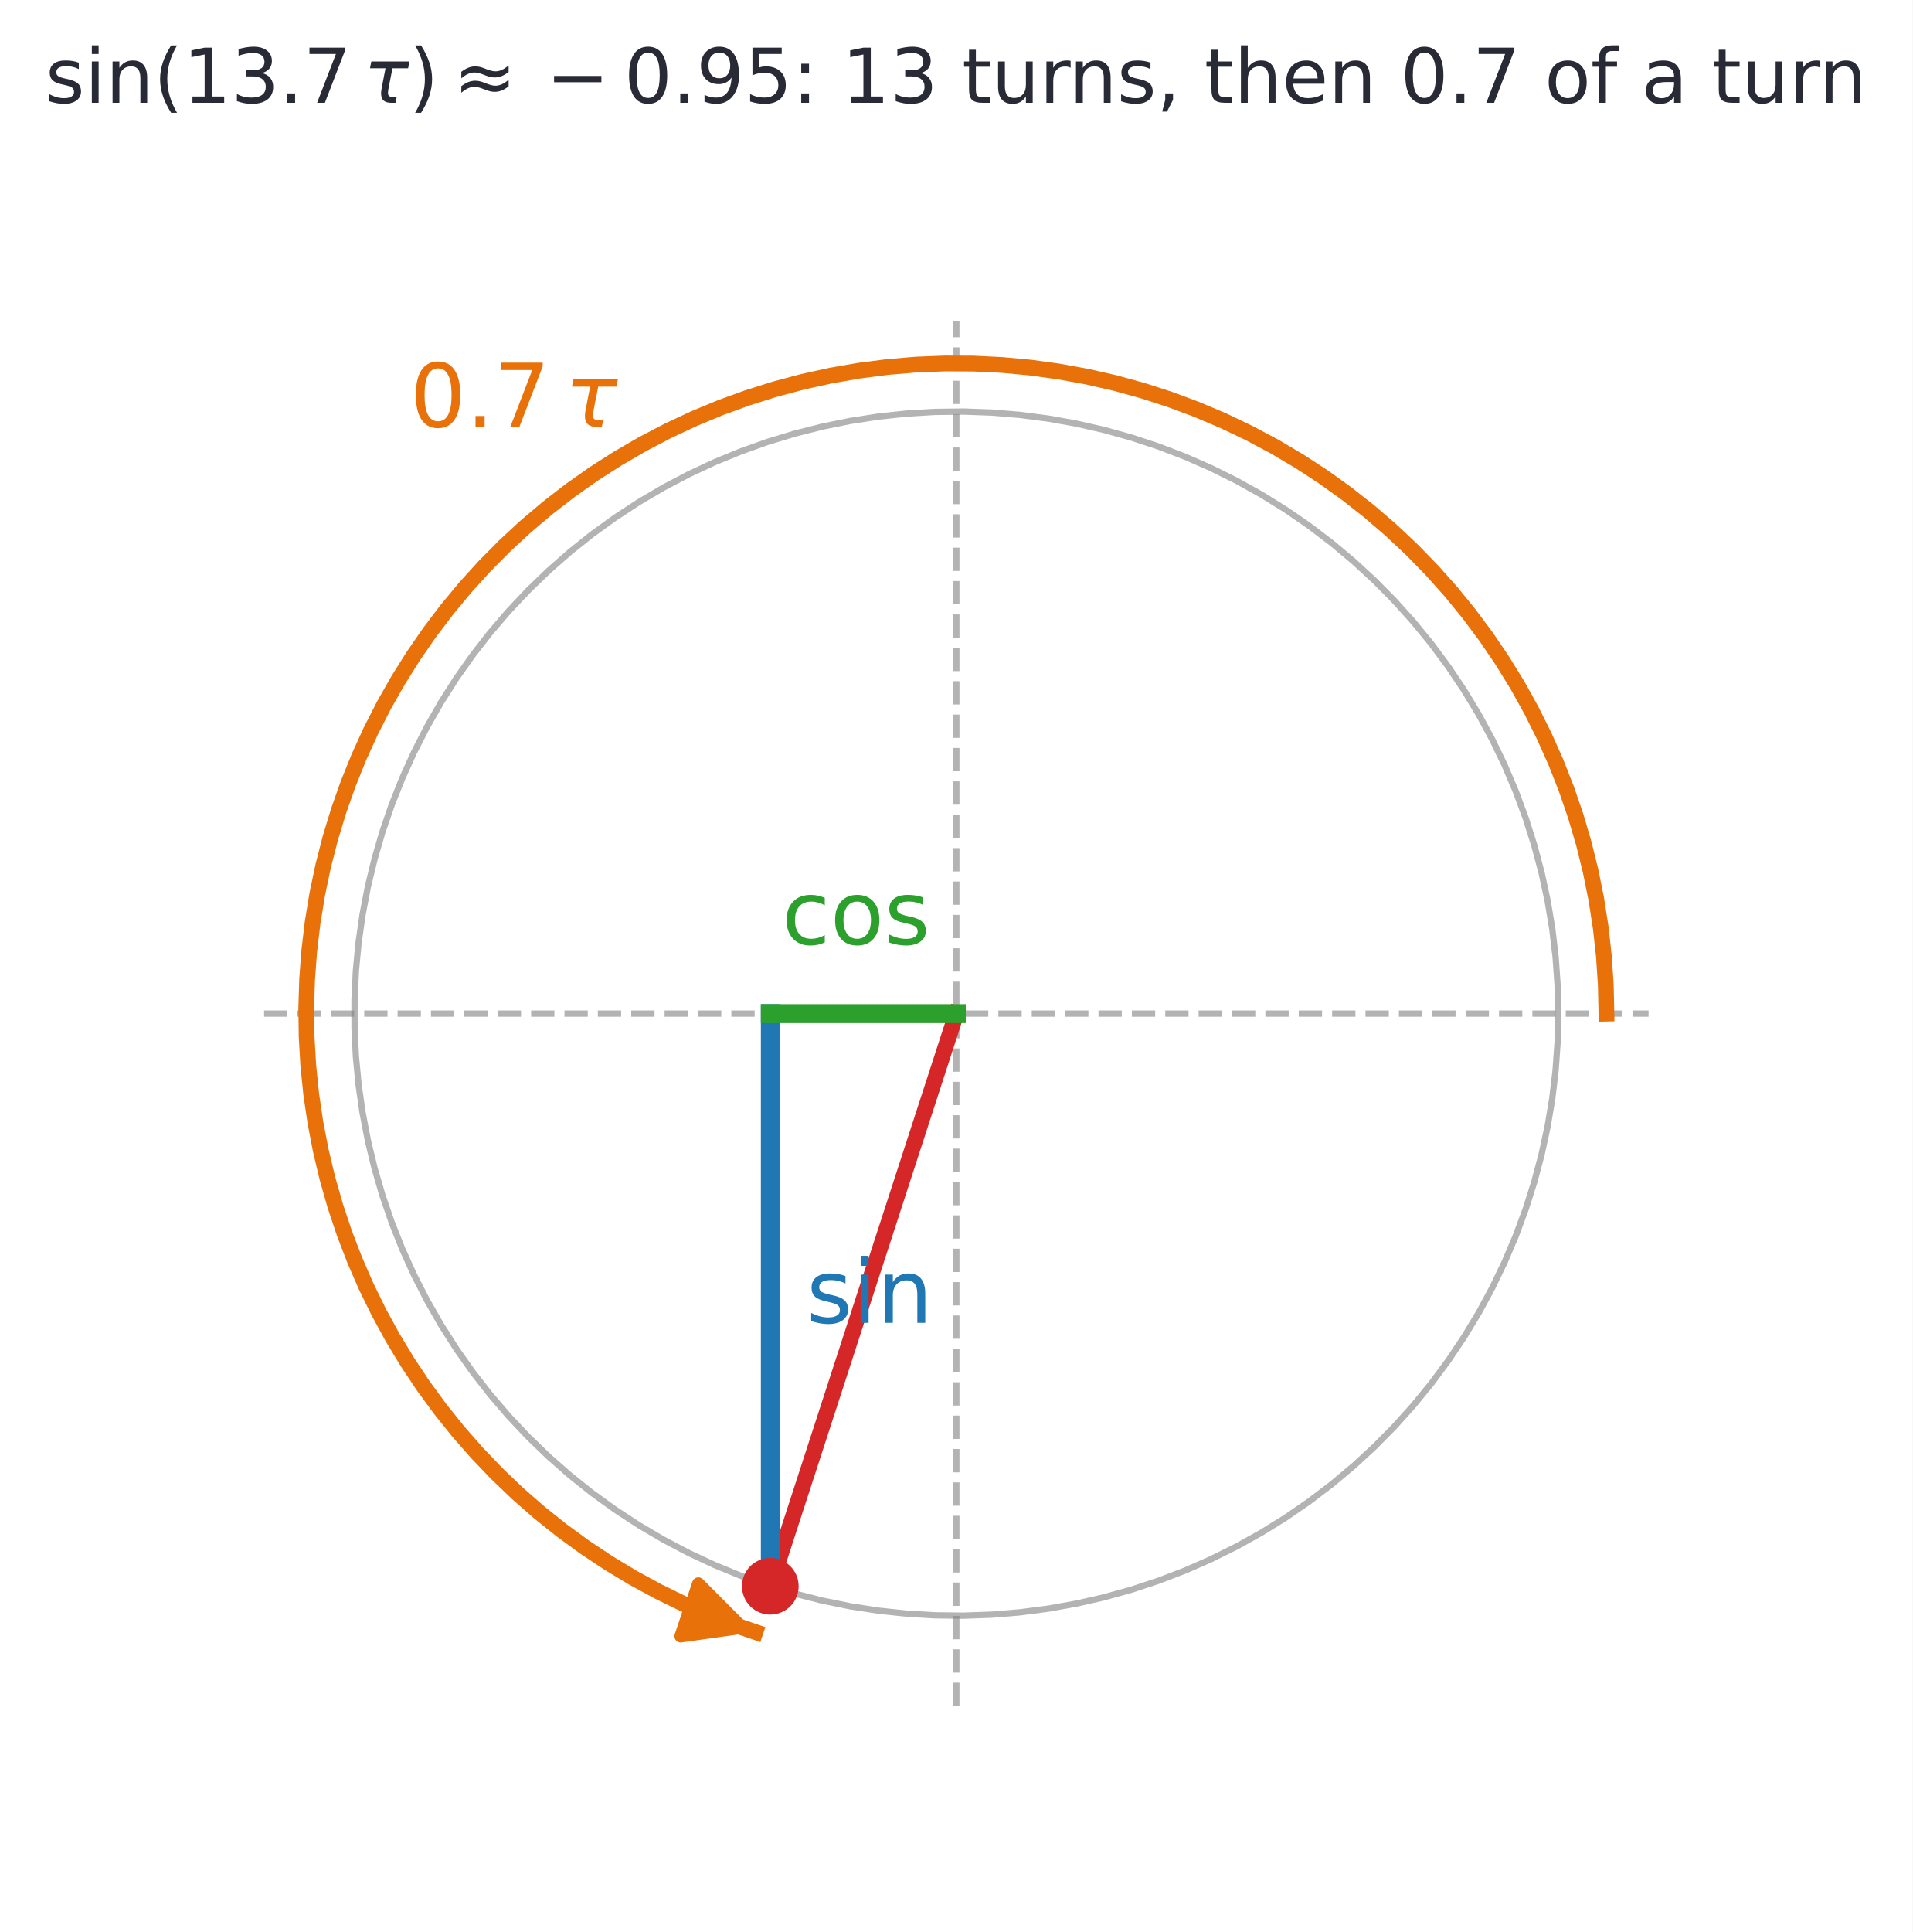
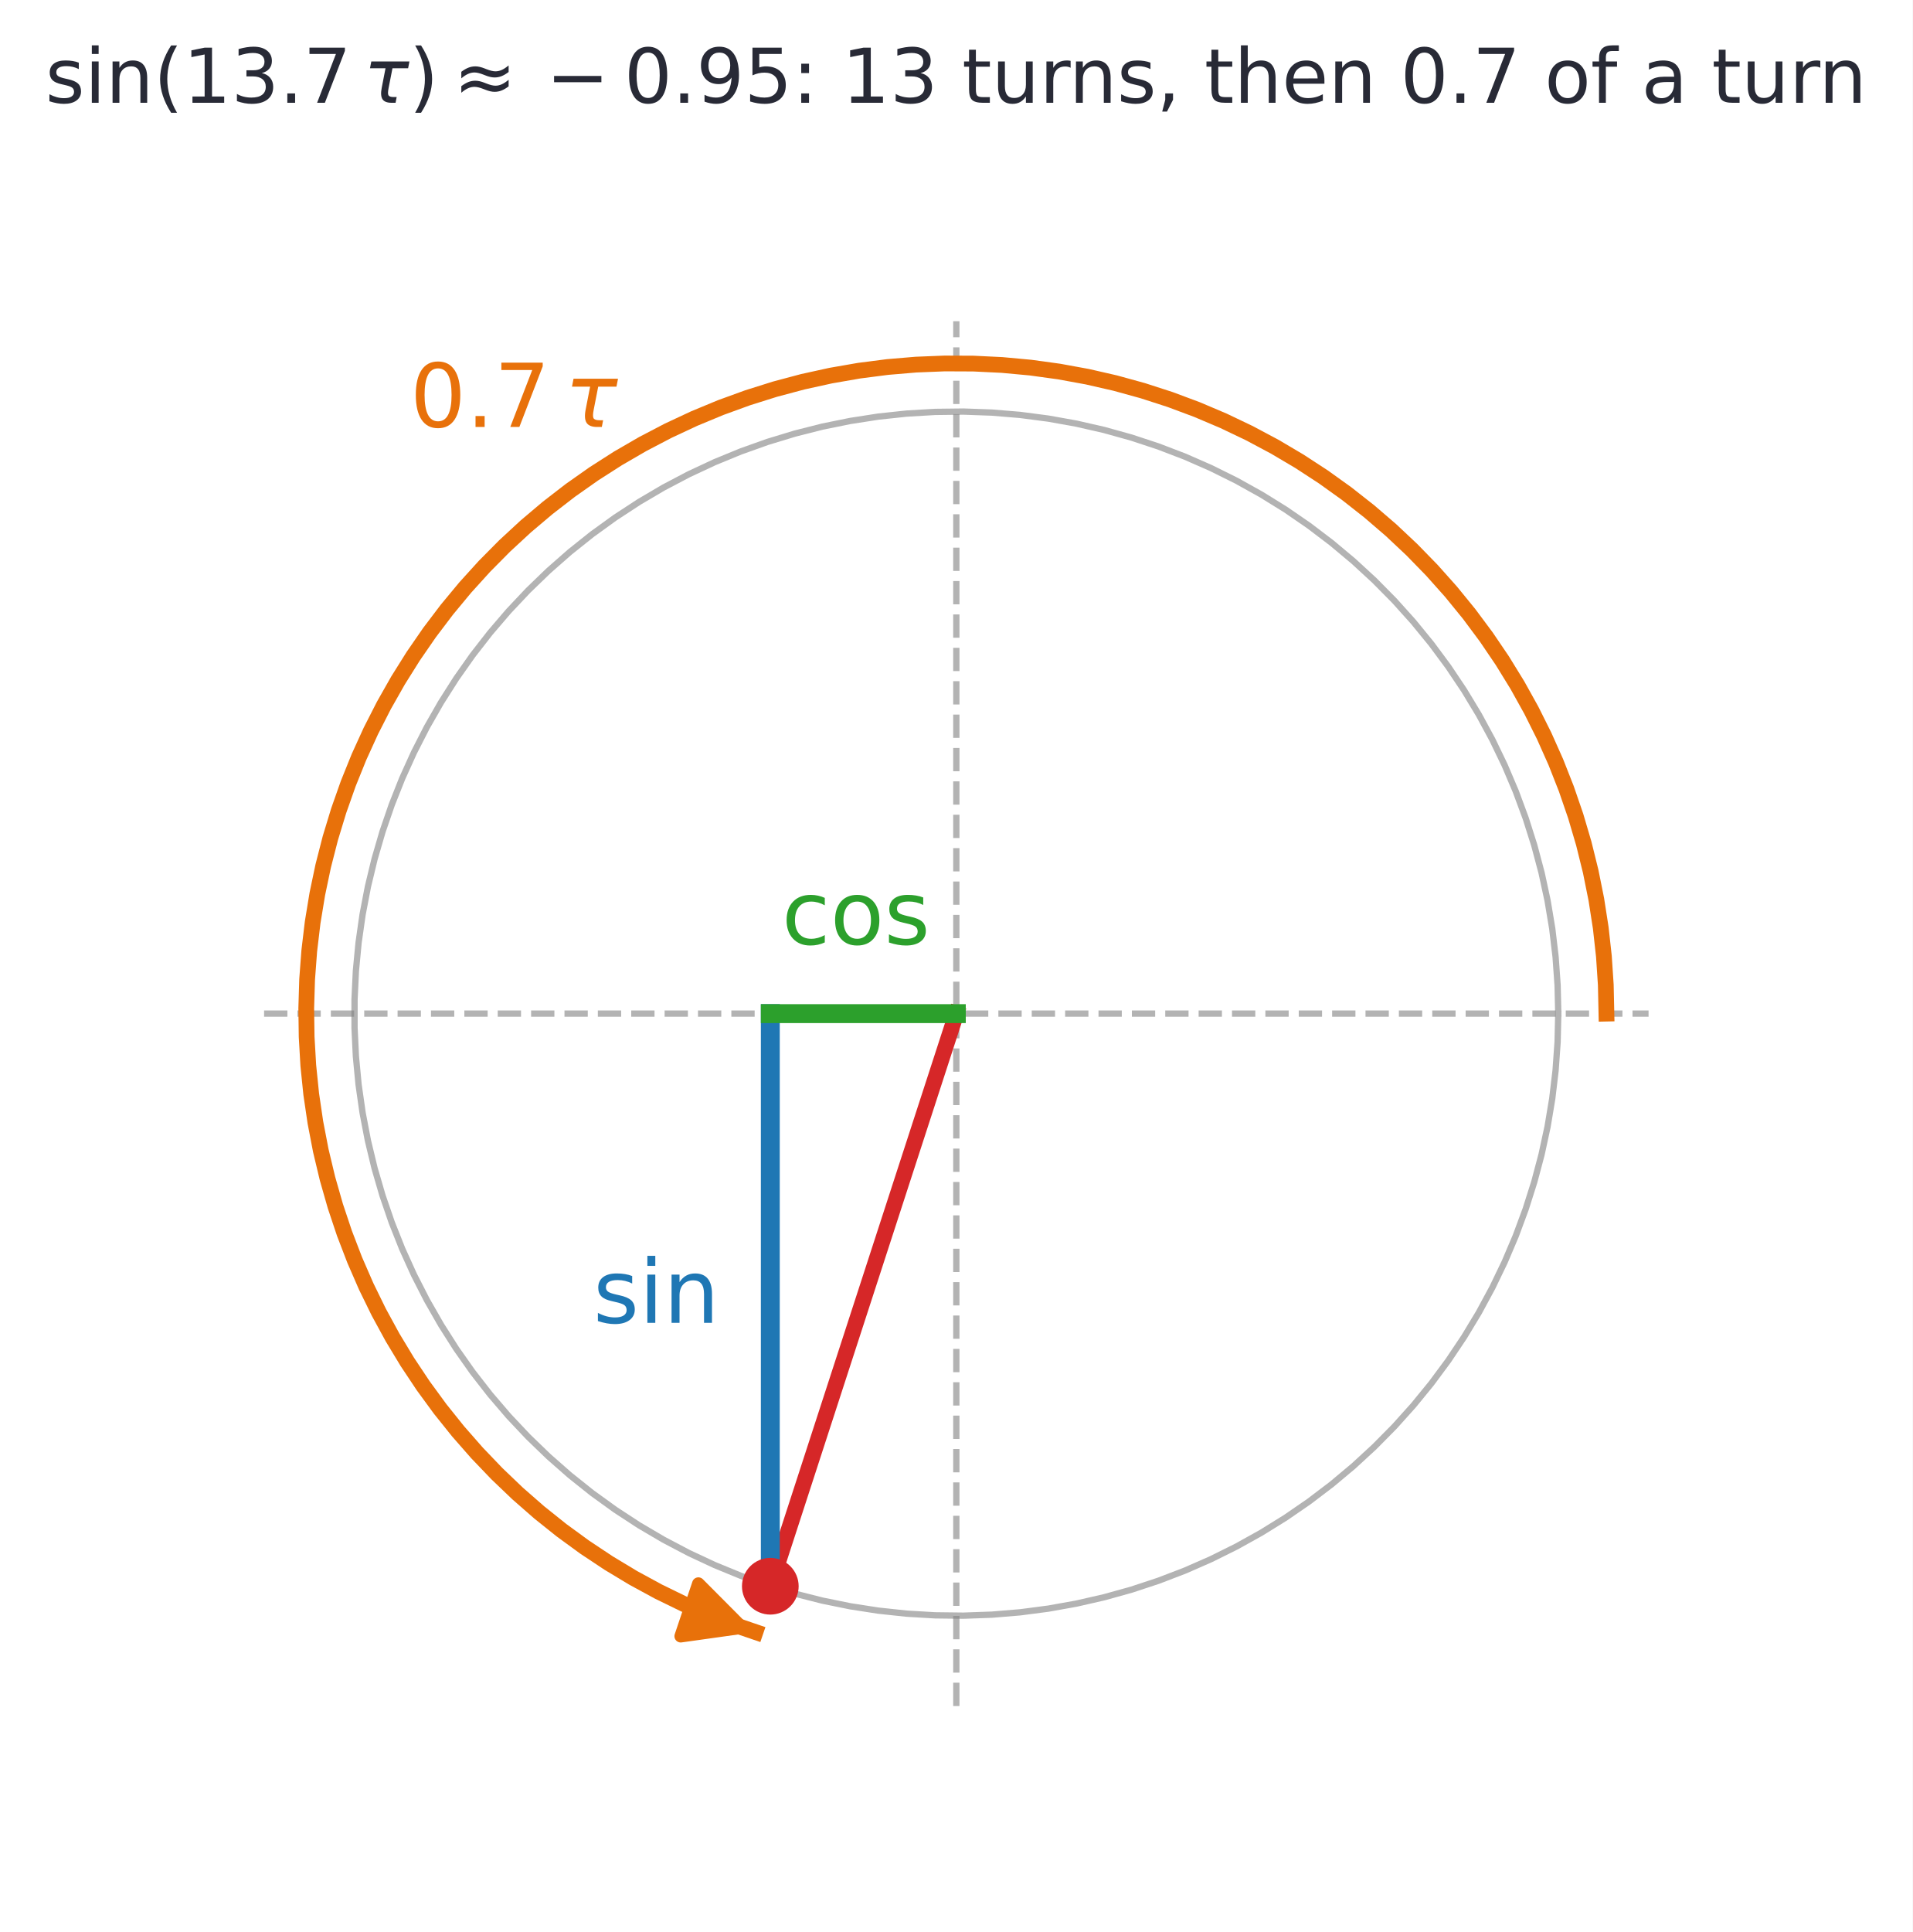
<svg xmlns="http://www.w3.org/2000/svg" xmlns:xlink="http://www.w3.org/1999/xlink" width="303.72pt" height="306.72pt" viewBox="0 0 303.72 306.72" version="1.1">
  <defs>
    <style type="text/css">*{stroke-linejoin: round; stroke-linecap: butt}</style>
  </defs>
  <g id="figure_1">
    <g id="patch_1">
      <path d="M 0 306.72  L 303.72 306.72  L 303.72 0  L 0 0  z " style="fill: #ffffff" />
    </g>
    <g id="axes_1">
      <g id="line2d_1">
-         <path d="M 247.446 160.92  L 247.34 156.406  L 247.02 151.902  L 246.488 147.418  L 245.745 142.965  L 244.792 138.551  L 243.632 134.187  L 242.267 129.883  L 240.701 125.648  L 238.936 121.492  L 236.977 117.424  L 234.828 113.453  L 232.493 109.588  L 229.979 105.837  L 227.291 102.21  L 224.434 98.713  L 221.416 95.355  L 218.242 92.144  L 214.92 89.086  L 211.457 86.188  L 207.861 83.457  L 204.141 80.898  L 200.303 78.519  L 196.358 76.323  L 192.313 74.316  L 188.178 72.502  L 183.962 70.886  L 179.675 69.47  L 175.325 68.259  L 170.923 67.254  L 166.478 66.458  L 162.001 65.873  L 157.501 65.5  L 152.989 65.34  L 148.474 65.394  L 143.967 65.66  L 139.477 66.139  L 135.015 66.83  L 130.59 67.73  L 126.213 68.839  L 121.893 70.153  L 117.64 71.669  L 113.463 73.385  L 109.372 75.296  L 105.376 77.398  L 101.484 79.686  L 97.704 82.156  L 94.045 84.801  L 90.515 87.616  L 87.121 90.595  L 83.872 93.731  L 80.775 97.016  L 77.837 100.445  L 75.063 104.008  L 72.461 107.698  L 70.037 111.507  L 67.794 115.426  L 65.74 119.447  L 63.877 123.56  L 62.211 127.757  L 60.745 132.027  L 59.482 136.362  L 58.426 140.752  L 57.577 145.187  L 56.94 149.657  L 56.514 154.152  L 56.3 158.662  L 56.3 163.178  L 56.514 167.688  L 56.94 172.183  L 57.577 176.653  L 58.426 181.088  L 59.482 185.478  L 60.745 189.813  L 62.211 194.083  L 63.877 198.28  L 65.74 202.393  L 67.794 206.414  L 70.037 210.333  L 72.461 214.142  L 75.063 217.832  L 77.837 221.395  L 80.775 224.824  L 83.872 228.109  L 87.121 231.245  L 90.515 234.224  L 94.045 237.039  L 97.704 239.684  L 101.484 242.154  L 105.376 244.442  L 109.372 246.544  L 113.463 248.455  L 117.64 250.171  L 121.893 251.687  L 126.213 253.001  L 130.59 254.11  L 135.015 255.01  L 139.477 255.701  L 143.967 256.18  L 148.474 256.446  L 152.989 256.5  L 157.501 256.34  L 162.001 255.967  L 166.478 255.382  L 170.923 254.586  L 175.325 253.581  L 179.675 252.37  L 183.962 250.954  L 188.178 249.338  L 192.313 247.524  L 196.358 245.517  L 200.303 243.321  L 204.141 240.942  L 207.861 238.383  L 211.457 235.652  L 214.92 232.754  L 218.242 229.696  L 221.416 226.485  L 224.434 223.127  L 227.291 219.63  L 229.979 216.003  L 232.493 212.252  L 234.828 208.387  L 236.977 204.416  L 238.936 200.348  L 240.701 196.192  L 242.267 191.957  L 243.632 187.653  L 244.792 183.289  L 245.745 178.875  L 246.488 174.422  L 247.02 169.938  L 247.34 165.434  L 247.446 160.92  L 247.446 160.92  " clip-path="url(#pc4faecf18a)" style="fill: none; stroke: #808080; stroke-opacity: 0.6; stroke-linecap: square" />
+         <path d="M 247.446 160.92  L 247.34 156.406  L 247.02 151.902  L 246.488 147.418  L 245.745 142.965  L 244.792 138.551  L 243.632 134.187  L 242.267 129.883  L 240.701 125.648  L 238.936 121.492  L 236.977 117.424  L 234.828 113.453  L 232.493 109.588  L 229.979 105.837  L 227.291 102.21  L 224.434 98.713  L 221.416 95.355  L 218.242 92.144  L 214.92 89.086  L 211.457 86.188  L 207.861 83.457  L 204.141 80.898  L 200.303 78.519  L 196.358 76.323  L 192.313 74.316  L 188.178 72.502  L 183.962 70.886  L 179.675 69.47  L 175.325 68.259  L 170.923 67.254  L 166.478 66.458  L 162.001 65.873  L 157.501 65.5  L 152.989 65.34  L 148.474 65.394  L 143.967 65.66  L 139.477 66.139  L 135.015 66.83  L 130.59 67.73  L 126.213 68.839  L 121.893 70.153  L 117.64 71.669  L 113.463 73.385  L 109.372 75.296  L 105.376 77.398  L 101.484 79.686  L 97.704 82.156  L 94.045 84.801  L 90.515 87.616  L 87.121 90.595  L 83.872 93.731  L 80.775 97.016  L 77.837 100.445  L 75.063 104.008  L 72.461 107.698  L 70.037 111.507  L 67.794 115.426  L 65.74 119.447  L 63.877 123.56  L 62.211 127.757  L 60.745 132.027  L 59.482 136.362  L 58.426 140.752  L 57.577 145.187  L 56.94 149.657  L 56.514 154.152  L 56.3 158.662  L 56.3 163.178  L 56.514 167.688  L 56.94 172.183  L 57.577 176.653  L 58.426 181.088  L 59.482 185.478  L 60.745 189.813  L 62.211 194.083  L 63.877 198.28  L 65.74 202.393  L 67.794 206.414  L 70.037 210.333  L 72.461 214.142  L 75.063 217.832  L 77.837 221.395  L 80.775 224.824  L 83.872 228.109  L 87.121 231.245  L 90.515 234.224  L 94.045 237.039  L 97.704 239.684  L 101.484 242.154  L 105.376 244.442  L 109.372 246.544  L 113.463 248.455  L 117.64 250.171  L 121.893 251.687  L 126.213 253.001  L 130.59 254.11  L 135.015 255.01  L 139.477 255.701  L 143.967 256.18  L 148.474 256.446  L 152.989 256.5  L 157.501 256.34  L 162.001 255.967  L 166.478 255.382  L 170.923 254.586  L 175.325 253.581  L 179.675 252.37  L 183.962 250.954  L 188.178 249.338  L 192.313 247.524  L 196.358 245.517  L 200.303 243.321  L 204.141 240.942  L 207.861 238.383  L 211.457 235.652  L 214.92 232.754  L 218.242 229.696  L 221.416 226.485  L 224.434 223.127  L 227.291 219.63  L 229.979 216.003  L 232.493 212.252  L 234.828 208.387  L 236.977 204.416  L 238.936 200.348  L 240.701 196.192  L 242.267 191.957  L 243.632 187.653  L 244.792 183.289  L 245.745 178.875  L 246.488 174.422  L 247.02 169.938  L 247.34 165.434  L 247.446 160.92  L 247.446 160.92  " clip-path="url(#pa92ddf3467)" style="fill: none; stroke: #808080; stroke-opacity: 0.6; stroke-linecap: square" />
      </g>
      <g id="line2d_2">
-         <path d="M 41.936 160.92  L 261.784 160.92  " clip-path="url(#pc4faecf18a)" style="fill: none; stroke-dasharray: 3.7,1.6; stroke-dashoffset: 0; stroke: #808080; stroke-opacity: 0.6" />
+         <path d="M 41.936 160.92  L 261.784 160.92  " clip-path="url(#pa92ddf3467)" style="fill: none; stroke-dasharray: 3.7,1.6; stroke-dashoffset: 0; stroke: #808080; stroke-opacity: 0.6" />
      </g>
      <g id="line2d_3">
-         <path d="M 151.86 270.844  L 151.86 50.996  " clip-path="url(#pc4faecf18a)" style="fill: none; stroke-dasharray: 3.7,1.6; stroke-dashoffset: 0; stroke: #808080; stroke-opacity: 0.6" />
+         <path d="M 151.86 270.844  L 151.86 50.996  " clip-path="url(#pa92ddf3467)" style="fill: none; stroke-dasharray: 3.7,1.6; stroke-dashoffset: 0; stroke: #808080; stroke-opacity: 0.6" />
      </g>
      <g id="line2d_4">
-         <path d="M 255.093 160.92  L 254.993 156.366  L 254.691 151.821  L 254.19 147.293  L 253.489 142.792  L 252.59 138.326  L 251.496 133.905  L 250.207 129.535  L 248.726 125.227  L 247.058 120.989  L 245.203 116.828  L 243.167 112.753  L 240.954 108.772  L 238.566 104.892  L 236.01 101.122  L 233.29 97.468  L 230.412 93.937  L 227.38 90.537  L 224.202 87.274  L 220.883 84.154  L 217.429 81.184  L 213.848 78.369  L 210.146 75.715  L 206.33 73.227  L 202.408 70.909  L 198.388 68.767  L 194.278 66.804  L 190.084 65.024  L 185.817 63.431  L 181.483 62.028  L 177.092 60.818  L 172.651 59.802  L 168.17 58.983  L 163.657 58.363  L 159.121 57.943  L 154.571 57.723  L 150.016 57.703  L 145.465 57.885  L 140.925 58.268  L 136.408 58.85  L 131.92 59.631  L 127.471 60.609  L 123.069 61.783  L 118.724 63.149  L 114.443 64.706  L 110.235 66.451  L 106.108 68.379  L 102.07 70.488  L 98.129 72.772  L 94.293 75.228  L 90.568 77.851  L 86.964 80.636  L 83.485 83.577  L 80.14 86.669  L 76.934 89.905  L 73.874 93.279  L 70.966 96.786  L 68.215 100.417  L 65.628 104.166  L 63.208 108.025  L 60.961 111.987  L 58.891 116.045  L 57.001 120.19  L 55.297 124.414  L 53.781 128.71  L 52.455 133.068  L 51.323 137.48  L 50.387 141.938  L 49.648 146.433  L 49.109 150.957  L 48.769 155.499  L 48.631 160.052  L 48.693 164.607  L 48.956 169.155  L 49.419 173.686  L 50.082 178.193  L 50.943 182.666  L 52.001 187.097  L 53.253 191.477  L 54.697 195.797  L 56.33 200.05  L 58.149 204.226  L 60.151 208.318  L 62.331 212.317  L 64.686 216.217  L 67.21 220.009  L 69.899 223.685  L 72.748 227.24  L 75.751 230.665  L 78.902 233.955  L 82.195 237.103  L 85.623 240.102  L 89.181 242.947  L 92.86 245.632  L 96.655 248.152  L 100.557 250.503  L 104.559 252.679  L 108.653 254.676  L 112.831 256.491  L 117.085 258.12  L 119.959 259.101  L 119.959 259.101  " clip-path="url(#pc4faecf18a)" style="fill: none; stroke: #e8710a; stroke-width: 2.5; stroke-linecap: square" />
+         <path d="M 255.093 160.92  L 254.993 156.366  L 254.691 151.821  L 254.19 147.293  L 253.489 142.792  L 252.59 138.326  L 251.496 133.905  L 250.207 129.535  L 248.726 125.227  L 247.058 120.989  L 245.203 116.828  L 243.167 112.753  L 240.954 108.772  L 238.566 104.892  L 236.01 101.122  L 233.29 97.468  L 230.412 93.937  L 227.38 90.537  L 224.202 87.274  L 220.883 84.154  L 217.429 81.184  L 213.848 78.369  L 210.146 75.715  L 206.33 73.227  L 202.408 70.909  L 198.388 68.767  L 194.278 66.804  L 190.084 65.024  L 185.817 63.431  L 181.483 62.028  L 177.092 60.818  L 172.651 59.802  L 168.17 58.983  L 163.657 58.363  L 159.121 57.943  L 154.571 57.723  L 150.016 57.703  L 145.465 57.885  L 140.925 58.268  L 136.408 58.85  L 131.92 59.631  L 127.471 60.609  L 123.069 61.783  L 118.724 63.149  L 114.443 64.706  L 110.235 66.451  L 106.108 68.379  L 102.07 70.488  L 98.129 72.772  L 94.293 75.228  L 90.568 77.851  L 86.964 80.636  L 83.485 83.577  L 80.14 86.669  L 76.934 89.905  L 73.874 93.279  L 70.966 96.786  L 68.215 100.417  L 65.628 104.166  L 63.208 108.025  L 60.961 111.987  L 58.891 116.045  L 57.001 120.19  L 55.297 124.414  L 53.781 128.71  L 52.455 133.068  L 51.323 137.48  L 50.387 141.938  L 49.648 146.433  L 49.109 150.957  L 48.769 155.499  L 48.631 160.052  L 48.693 164.607  L 48.956 169.155  L 49.419 173.686  L 50.082 178.193  L 50.943 182.666  L 52.001 187.097  L 53.253 191.477  L 54.697 195.797  L 56.33 200.05  L 58.149 204.226  L 60.151 208.318  L 62.331 212.317  L 64.686 216.217  L 67.21 220.009  L 69.899 223.685  L 72.748 227.24  L 75.751 230.665  L 78.902 233.955  L 82.195 237.103  L 85.623 240.102  L 89.181 242.947  L 92.86 245.632  L 96.655 248.152  L 100.557 250.503  L 104.559 252.679  L 108.653 254.676  L 112.831 256.491  L 117.085 258.12  L 119.959 259.101  L 119.959 259.101  " clip-path="url(#pa92ddf3467)" style="fill: none; stroke: #e8710a; stroke-width: 2.5; stroke-linecap: square" />
      </g>
      <g id="line2d_5">
-         <path d="M 151.86 160.92  L 122.322 251.828  " clip-path="url(#pc4faecf18a)" style="fill: none; stroke: #d62728; stroke-width: 2.5; stroke-linecap: square" />
+         <path d="M 151.86 160.92  L 122.322 251.828  " clip-path="url(#pa92ddf3467)" style="fill: none; stroke: #d62728; stroke-width: 2.5; stroke-linecap: square" />
      </g>
      <g id="line2d_6">
-         <path d="M 122.322 160.92  L 122.322 251.828  " clip-path="url(#pc4faecf18a)" style="fill: none; stroke: #1f77b4; stroke-width: 3; stroke-linecap: square" />
+         <path d="M 122.322 160.92  L 122.322 251.828  " clip-path="url(#pa92ddf3467)" style="fill: none; stroke: #1f77b4; stroke-width: 3; stroke-linecap: square" />
      </g>
      <g id="line2d_7">
-         <path d="M 151.86 160.92  L 122.322 160.92  " clip-path="url(#pc4faecf18a)" style="fill: none; stroke: #2ca02c; stroke-width: 3; stroke-linecap: square" />
+         <path d="M 151.86 160.92  L 122.322 160.92  " clip-path="url(#pa92ddf3467)" style="fill: none; stroke: #2ca02c; stroke-width: 3; stroke-linecap: square" />
      </g>
      <g id="line2d_8">
        <defs>
-           <path id="mb38d52b678" d="M 0 4  C 1.061 4 2.078 3.579 2.828 2.828  C 3.579 2.078 4 1.061 4 0  C 4 -1.061 3.579 -2.078 2.828 -2.828  C 2.078 -3.579 1.061 -4 0 -4  C -1.061 -4 -2.078 -3.579 -2.828 -2.828  C -3.579 -2.078 -4 -1.061 -4 0  C -4 1.061 -3.579 2.078 -2.828 2.828  C -2.078 3.579 -1.061 4 0 4  z " style="stroke: #d62728" />
+           <path id="mc1c75b463d" d="M 0 4  C 1.061 4 2.078 3.579 2.828 2.828  C 3.579 2.078 4 1.061 4 0  C 4 -1.061 3.579 -2.078 2.828 -2.828  C 2.078 -3.579 1.061 -4 0 -4  C -1.061 -4 -2.078 -3.579 -2.828 -2.828  C -3.579 -2.078 -4 -1.061 -4 0  C -4 1.061 -3.579 2.078 -2.828 2.828  C -2.078 3.579 -1.061 4 0 4  z " style="stroke: #d62728" />
        </defs>
-         <g clip-path="url(#pc4faecf18a)">
-           <use xlink:href="#mb38d52b678" x="122.322" y="251.828" style="fill: #d62728; stroke: #d62728" />
+         <g clip-path="url(#pa92ddf3467)">
+           <use xlink:href="#mc1c75b463d" x="122.322" y="251.828" style="fill: #d62728; stroke: #d62728" />
        </g>
      </g>
      <g id="patch_2">
        <path d="M 119.894 259.079  Q 119.927 259.09 117.84 258.388  " style="fill: none; stroke: #e8710a; stroke-width: 2; stroke-linecap: round" />
        <path d="M 110.899 251.415  L 117.84 258.388  L 108.096 259.756  z " style="fill: #e8710a; stroke: #e8710a; stroke-width: 2; stroke-linecap: round" />
      </g>
      <g id="text_1">
        <g style="fill: #e8710a" transform="translate(65.1098 67.89314) scale(0.14 -0.14)">
          <defs>
            <path id="DejaVuSans-13" d="M 2034 4250  Q 1547 4250 1301 3770  Q 1056 3291 1056 2328  Q 1056 1369 1301 889  Q 1547 409 2034 409  Q 2525 409 2770 889  Q 3016 1369 3016 2328  Q 3016 3291 2770 3770  Q 2525 4250 2034 4250  z M 2034 4750  Q 2819 4750 3233 4129  Q 3647 3509 3647 2328  Q 3647 1150 3233 529  Q 2819 -91 2034 -91  Q 1250 -91 836 529  Q 422 1150 422 2328  Q 422 3509 836 4129  Q 1250 4750 2034 4750  z " transform="scale(0.015625)" />
            <path id="DejaVuSans-11" d="M 684 794  L 1344 794  L 1344 0  L 684 0  L 684 794  z " transform="scale(0.015625)" />
            <path id="DejaVuSans-1a" d="M 525 4666  L 3525 4666  L 3525 4397  L 1831 0  L 1172 0  L 2766 4134  L 525 4134  L 525 4666  z " transform="scale(0.015625)" />
            <path id="DejaVuSans-Oblique-358" d="M 2103 638  Q 2188 488 2525 488  L 2800 488  L 2706 0  L 2363 0  Q 1800 0 1600 300  Q 1403 606 1534 1269  L 1856 2925  L 541 2925  L 653 3500  L 3881 3500  L 3769 2925  L 2444 2925  L 2113 1234  Q 2025 781 2103 638  z " transform="scale(0.015625)" />
          </defs>
          <use xlink:href="#DejaVuSans-13" transform="translate(0 0.78125)" />
          <use xlink:href="#DejaVuSans-11" transform="translate(63.62305 0.78125)" />
          <use xlink:href="#DejaVuSans-1a" transform="translate(95.41016 0.78125)" />
          <use xlink:href="#DejaVuSans-Oblique-358" transform="translate(175.2689 0.78125)" />
        </g>
      </g>
      <g id="text_2">
-         <g style="fill: #1f77b4" transform="translate(128.0574 210.0123) scale(0.14 -0.14)">
+         <g style="fill: #1f77b4" transform="translate(94.18707 210.0123) scale(0.14 -0.14)">
          <defs>
            <path id="DejaVuSans-56" d="M 2834 3397  L 2834 2853  Q 2591 2978 2328 3040  Q 2066 3103 1784 3103  Q 1356 3103 1142 2972  Q 928 2841 928 2578  Q 928 2378 1081 2264  Q 1234 2150 1697 2047  L 1894 2003  Q 2506 1872 2764 1633  Q 3022 1394 3022 966  Q 3022 478 2636 193  Q 2250 -91 1575 -91  Q 1294 -91 989 -36  Q 684 19 347 128  L 347 722  Q 666 556 975 473  Q 1284 391 1588 391  Q 1994 391 2212 530  Q 2431 669 2431 922  Q 2431 1156 2273 1281  Q 2116 1406 1581 1522  L 1381 1569  Q 847 1681 609 1914  Q 372 2147 372 2553  Q 372 3047 722 3315  Q 1072 3584 1716 3584  Q 2034 3584 2315 3537  Q 2597 3491 2834 3397  z " transform="scale(0.015625)" />
            <path id="DejaVuSans-4c" d="M 603 3500  L 1178 3500  L 1178 0  L 603 0  L 603 3500  z M 603 4863  L 1178 4863  L 1178 4134  L 603 4134  L 603 4863  z " transform="scale(0.015625)" />
            <path id="DejaVuSans-51" d="M 3513 2113  L 3513 0  L 2938 0  L 2938 2094  Q 2938 2591 2744 2837  Q 2550 3084 2163 3084  Q 1697 3084 1428 2787  Q 1159 2491 1159 1978  L 1159 0  L 581 0  L 581 3500  L 1159 3500  L 1159 2956  Q 1366 3272 1645 3428  Q 1925 3584 2291 3584  Q 2894 3584 3203 3211  Q 3513 2838 3513 2113  z " transform="scale(0.015625)" />
          </defs>
          <use xlink:href="#DejaVuSans-56" transform="translate(0 0.015625)" />
          <use xlink:href="#DejaVuSans-4c" transform="translate(52.09961 0.015625)" />
          <use xlink:href="#DejaVuSans-51" transform="translate(79.88281 0.015625)" />
        </g>
      </g>
      <g id="text_3">
        <g style="fill: #2ca02c" transform="translate(124.1411 149.9098) scale(0.14 -0.14)">
          <defs>
            <path id="DejaVuSans-46" d="M 3122 3366  L 3122 2828  Q 2878 2963 2633 3030  Q 2388 3097 2138 3097  Q 1578 3097 1268 2742  Q 959 2388 959 1747  Q 959 1106 1268 751  Q 1578 397 2138 397  Q 2388 397 2633 464  Q 2878 531 3122 666  L 3122 134  Q 2881 22 2623 -34  Q 2366 -91 2075 -91  Q 1284 -91 818 406  Q 353 903 353 1747  Q 353 2603 823 3093  Q 1294 3584 2113 3584  Q 2378 3584 2631 3529  Q 2884 3475 3122 3366  z " transform="scale(0.015625)" />
            <path id="DejaVuSans-52" d="M 1959 3097  Q 1497 3097 1228 2736  Q 959 2375 959 1747  Q 959 1119 1226 758  Q 1494 397 1959 397  Q 2419 397 2687 759  Q 2956 1122 2956 1747  Q 2956 2369 2687 2733  Q 2419 3097 1959 3097  z M 1959 3584  Q 2709 3584 3137 3096  Q 3566 2609 3566 1747  Q 3566 888 3137 398  Q 2709 -91 1959 -91  Q 1206 -91 779 398  Q 353 888 353 1747  Q 353 2609 779 3096  Q 1206 3584 1959 3584  z " transform="scale(0.015625)" />
          </defs>
          <use xlink:href="#DejaVuSans-46" />
          <use xlink:href="#DejaVuSans-52" transform="translate(54.98047 0)" />
          <use xlink:href="#DejaVuSans-56" transform="translate(116.1621 0)" />
        </g>
      </g>
      <g id="text_4">
        <g style="fill: #282a36" transform="translate(7.2 16.32) scale(0.12 -0.12)">
          <defs>
            <path id="DejaVuSans-b" d="M 1984 4856  Q 1566 4138 1362 3434  Q 1159 2731 1159 2009  Q 1159 1288 1364 580  Q 1569 -128 1984 -844  L 1484 -844  Q 1016 -109 783 600  Q 550 1309 550 2009  Q 550 2706 781 3412  Q 1013 4119 1484 4856  L 1984 4856  z " transform="scale(0.015625)" />
            <path id="DejaVuSans-14" d="M 794 531  L 1825 531  L 1825 4091  L 703 3866  L 703 4441  L 1819 4666  L 2450 4666  L 2450 531  L 3481 531  L 3481 0  L 794 0  L 794 531  z " transform="scale(0.015625)" />
            <path id="DejaVuSans-16" d="M 2597 2516  Q 3050 2419 3304 2112  Q 3559 1806 3559 1356  Q 3559 666 3084 287  Q 2609 -91 1734 -91  Q 1441 -91 1130 -33  Q 819 25 488 141  L 488 750  Q 750 597 1062 519  Q 1375 441 1716 441  Q 2309 441 2620 675  Q 2931 909 2931 1356  Q 2931 1769 2642 2001  Q 2353 2234 1838 2234  L 1294 2234  L 1294 2753  L 1863 2753  Q 2328 2753 2575 2939  Q 2822 3125 2822 3475  Q 2822 3834 2567 4026  Q 2313 4219 1838 4219  Q 1578 4219 1281 4162  Q 984 4106 628 3988  L 628 4550  Q 988 4650 1302 4700  Q 1616 4750 1894 4750  Q 2613 4750 3031 4423  Q 3450 4097 3450 3541  Q 3450 3153 3228 2886  Q 3006 2619 2597 2516  z " transform="scale(0.015625)" />
            <path id="DejaVuSans-c" d="M 513 4856  L 1013 4856  Q 1481 4119 1714 3412  Q 1947 2706 1947 2009  Q 1947 1309 1714 600  Q 1481 -109 1013 -844  L 513 -844  Q 928 -128 1133 580  Q 1338 1288 1338 2009  Q 1338 2731 1133 3434  Q 928 4138 513 4856  z " transform="scale(0.015625)" />
            <path id="DejaVuSans-cd2" d="M 4684 1947  L 4684 1388  Q 4356 1144 4076 1036  Q 3797 928 3494 928  Q 3150 928 2694 1113  Q 2663 1125 2641 1134  Q 2622 1141 2575 1159  Q 2091 1350 1797 1350  Q 1522 1350 1253 1231  Q 984 1113 678 850  L 678 1409  Q 1006 1653 1286 1761  Q 1566 1869 1869 1869  Q 2213 1869 2672 1684  Q 2706 1669 2722 1663  Q 2741 1656 2788 1638  Q 3272 1447 3566 1447  Q 3834 1447 4098 1564  Q 4363 1681 4684 1947  z M 4684 3163  L 4684 2606  Q 4356 2359 4076 2251  Q 3797 2144 3494 2144  Q 3150 2144 2694 2328  Q 2663 2341 2641 2350  Q 2622 2356 2575 2375  Q 2091 2566 1797 2566  Q 1522 2566 1253 2447  Q 984 2328 678 2069  L 678 2625  Q 1006 2869 1286 2976  Q 1566 3084 1869 3084  Q 2213 3084 2672 2900  Q 2703 2888 2719 2881  Q 2741 2872 2788 2853  Q 3272 2663 3566 2663  Q 3834 2663 4098 2780  Q 4363 2897 4684 3163  z " transform="scale(0.015625)" />
            <path id="DejaVuSans-c9c" d="M 678 2272  L 4684 2272  L 4684 1741  L 678 1741  L 678 2272  z " transform="scale(0.015625)" />
            <path id="DejaVuSans-1c" d="M 703 97  L 703 672  Q 941 559 1184 500  Q 1428 441 1663 441  Q 2288 441 2617 861  Q 2947 1281 2994 2138  Q 2813 1869 2534 1725  Q 2256 1581 1919 1581  Q 1219 1581 811 2004  Q 403 2428 403 3163  Q 403 3881 828 4315  Q 1253 4750 1959 4750  Q 2769 4750 3195 4129  Q 3622 3509 3622 2328  Q 3622 1225 3098 567  Q 2575 -91 1691 -91  Q 1453 -91 1209 -44  Q 966 3 703 97  z M 1959 2075  Q 2384 2075 2632 2365  Q 2881 2656 2881 3163  Q 2881 3666 2632 3958  Q 2384 4250 1959 4250  Q 1534 4250 1286 3958  Q 1038 3666 1038 3163  Q 1038 2656 1286 2365  Q 1534 2075 1959 2075  z " transform="scale(0.015625)" />
            <path id="DejaVuSans-18" d="M 691 4666  L 3169 4666  L 3169 4134  L 1269 4134  L 1269 2991  Q 1406 3038 1543 3061  Q 1681 3084 1819 3084  Q 2600 3084 3056 2656  Q 3513 2228 3513 1497  Q 3513 744 3044 326  Q 2575 -91 1722 -91  Q 1428 -91 1123 -41  Q 819 9 494 109  L 494 744  Q 775 591 1075 516  Q 1375 441 1709 441  Q 2250 441 2565 725  Q 2881 1009 2881 1497  Q 2881 1984 2565 2268  Q 2250 2553 1709 2553  Q 1456 2553 1204 2497  Q 953 2441 691 2322  L 691 4666  z " transform="scale(0.015625)" />
            <path id="DejaVuSans-1d" d="M 750 794  L 1409 794  L 1409 0  L 750 0  L 750 794  z M 750 3309  L 1409 3309  L 1409 2516  L 750 2516  L 750 3309  z " transform="scale(0.015625)" />
            <path id="DejaVuSans-3" transform="scale(0.015625)" />
            <path id="DejaVuSans-57" d="M 1172 4494  L 1172 3500  L 2356 3500  L 2356 3053  L 1172 3053  L 1172 1153  Q 1172 725 1289 603  Q 1406 481 1766 481  L 2356 481  L 2356 0  L 1766 0  Q 1100 0 847 248  Q 594 497 594 1153  L 594 3053  L 172 3053  L 172 3500  L 594 3500  L 594 4494  L 1172 4494  z " transform="scale(0.015625)" />
            <path id="DejaVuSans-58" d="M 544 1381  L 544 3500  L 1119 3500  L 1119 1403  Q 1119 906 1312 657  Q 1506 409 1894 409  Q 2359 409 2629 706  Q 2900 1003 2900 1516  L 2900 3500  L 3475 3500  L 3475 0  L 2900 0  L 2900 538  Q 2691 219 2414 64  Q 2138 -91 1772 -91  Q 1169 -91 856 284  Q 544 659 544 1381  z M 1991 3584  L 1991 3584  z " transform="scale(0.015625)" />
            <path id="DejaVuSans-55" d="M 2631 2963  Q 2534 3019 2420 3045  Q 2306 3072 2169 3072  Q 1681 3072 1420 2755  Q 1159 2438 1159 1844  L 1159 0  L 581 0  L 581 3500  L 1159 3500  L 1159 2956  Q 1341 3275 1631 3429  Q 1922 3584 2338 3584  Q 2397 3584 2469 3576  Q 2541 3569 2628 3553  L 2631 2963  z " transform="scale(0.015625)" />
            <path id="DejaVuSans-f" d="M 750 794  L 1409 794  L 1409 256  L 897 -744  L 494 -744  L 750 256  L 750 794  z " transform="scale(0.015625)" />
            <path id="DejaVuSans-4b" d="M 3513 2113  L 3513 0  L 2938 0  L 2938 2094  Q 2938 2591 2744 2837  Q 2550 3084 2163 3084  Q 1697 3084 1428 2787  Q 1159 2491 1159 1978  L 1159 0  L 581 0  L 581 4863  L 1159 4863  L 1159 2956  Q 1366 3272 1645 3428  Q 1925 3584 2291 3584  Q 2894 3584 3203 3211  Q 3513 2838 3513 2113  z " transform="scale(0.015625)" />
            <path id="DejaVuSans-48" d="M 3597 1894  L 3597 1613  L 953 1613  Q 991 1019 1311 708  Q 1631 397 2203 397  Q 2534 397 2845 478  Q 3156 559 3463 722  L 3463 178  Q 3153 47 2828 -22  Q 2503 -91 2169 -91  Q 1331 -91 842 396  Q 353 884 353 1716  Q 353 2575 817 3079  Q 1281 3584 2069 3584  Q 2775 3584 3186 3129  Q 3597 2675 3597 1894  z M 3022 2063  Q 3016 2534 2758 2815  Q 2500 3097 2075 3097  Q 1594 3097 1305 2825  Q 1016 2553 972 2059  L 3022 2063  z " transform="scale(0.015625)" />
            <path id="DejaVuSans-49" d="M 2375 4863  L 2375 4384  L 1825 4384  Q 1516 4384 1395 4259  Q 1275 4134 1275 3809  L 1275 3500  L 2222 3500  L 2222 3053  L 1275 3053  L 1275 0  L 697 0  L 697 3053  L 147 3053  L 147 3500  L 697 3500  L 697 3744  Q 697 4328 969 4595  Q 1241 4863 1831 4863  L 2375 4863  z " transform="scale(0.015625)" />
            <path id="DejaVuSans-44" d="M 2194 1759  Q 1497 1759 1228 1600  Q 959 1441 959 1056  Q 959 750 1161 570  Q 1363 391 1709 391  Q 2188 391 2477 730  Q 2766 1069 2766 1631  L 2766 1759  L 2194 1759  z M 3341 1997  L 3341 0  L 2766 0  L 2766 531  Q 2569 213 2275 61  Q 1981 -91 1556 -91  Q 1019 -91 701 211  Q 384 513 384 1019  Q 384 1609 779 1909  Q 1175 2209 1959 2209  L 2766 2209  L 2766 2266  Q 2766 2663 2505 2880  Q 2244 3097 1772 3097  Q 1472 3097 1187 3025  Q 903 2953 641 2809  L 641 3341  Q 956 3463 1253 3523  Q 1550 3584 1831 3584  Q 2591 3584 2966 3190  Q 3341 2797 3341 1997  z " transform="scale(0.015625)" />
          </defs>
          <use xlink:href="#DejaVuSans-56" transform="translate(0 0.015625)" />
          <use xlink:href="#DejaVuSans-4c" transform="translate(52.09961 0.015625)" />
          <use xlink:href="#DejaVuSans-51" transform="translate(79.88281 0.015625)" />
          <use xlink:href="#DejaVuSans-b" transform="translate(143.2617 0.015625)" />
          <use xlink:href="#DejaVuSans-14" transform="translate(182.2754 0.015625)" />
          <use xlink:href="#DejaVuSans-16" transform="translate(245.8984 0.015625)" />
          <use xlink:href="#DejaVuSans-11" transform="translate(309.5215 0.015625)" />
          <use xlink:href="#DejaVuSans-1a" transform="translate(341.3086 0.015625)" />
          <use xlink:href="#DejaVuSans-Oblique-358" transform="translate(421.1673 0.015625)" />
          <use xlink:href="#DejaVuSans-c" transform="translate(481.3724 0.015625)" />
          <use xlink:href="#DejaVuSans-cd2" transform="translate(539.8685 0.015625)" />
          <use xlink:href="#DejaVuSans-c9c" transform="translate(662.6224 0.015625)" />
          <use xlink:href="#DejaVuSans-13" transform="translate(765.8939 0.015625)" />
          <use xlink:href="#DejaVuSans-11" transform="translate(829.5169 0.015625)" />
          <use xlink:href="#DejaVuSans-1c" transform="translate(861.304 0.015625)" />
          <use xlink:href="#DejaVuSans-18" transform="translate(924.9271 0.015625)" />
          <use xlink:href="#DejaVuSans-1d" transform="translate(988.5501 0.015625)" />
          <use xlink:href="#DejaVuSans-3" transform="translate(1022.242 0.015625)" />
          <use xlink:href="#DejaVuSans-14" transform="translate(1054.029 0.015625)" />
          <use xlink:href="#DejaVuSans-16" transform="translate(1117.652 0.015625)" />
          <use xlink:href="#DejaVuSans-3" transform="translate(1181.275 0.015625)" />
          <use xlink:href="#DejaVuSans-57" transform="translate(1213.062 0.015625)" />
          <use xlink:href="#DejaVuSans-58" transform="translate(1252.271 0.015625)" />
          <use xlink:href="#DejaVuSans-55" transform="translate(1315.65 0.015625)" />
          <use xlink:href="#DejaVuSans-51" transform="translate(1354.763 0.015625)" />
          <use xlink:href="#DejaVuSans-56" transform="translate(1418.142 0.015625)" />
          <use xlink:href="#DejaVuSans-f" transform="translate(1470.242 0.015625)" />
          <use xlink:href="#DejaVuSans-3" transform="translate(1502.029 0.015625)" />
          <use xlink:href="#DejaVuSans-57" transform="translate(1533.816 0.015625)" />
          <use xlink:href="#DejaVuSans-4b" transform="translate(1573.025 0.015625)" />
          <use xlink:href="#DejaVuSans-48" transform="translate(1636.404 0.015625)" />
          <use xlink:href="#DejaVuSans-51" transform="translate(1697.927 0.015625)" />
          <use xlink:href="#DejaVuSans-3" transform="translate(1761.306 0.015625)" />
          <use xlink:href="#DejaVuSans-13" transform="translate(1793.093 0.015625)" />
          <use xlink:href="#DejaVuSans-11" transform="translate(1856.716 0.015625)" />
          <use xlink:href="#DejaVuSans-1a" transform="translate(1888.503 0.015625)" />
          <use xlink:href="#DejaVuSans-3" transform="translate(1952.126 0.015625)" />
          <use xlink:href="#DejaVuSans-52" transform="translate(1983.913 0.015625)" />
          <use xlink:href="#DejaVuSans-49" transform="translate(2045.095 0.015625)" />
          <use xlink:href="#DejaVuSans-3" transform="translate(2080.3 0.015625)" />
          <use xlink:href="#DejaVuSans-44" transform="translate(2112.087 0.015625)" />
          <use xlink:href="#DejaVuSans-3" transform="translate(2173.367 0.015625)" />
          <use xlink:href="#DejaVuSans-57" transform="translate(2205.154 0.015625)" />
          <use xlink:href="#DejaVuSans-58" transform="translate(2244.363 0.015625)" />
          <use xlink:href="#DejaVuSans-55" transform="translate(2307.742 0.015625)" />
          <use xlink:href="#DejaVuSans-51" transform="translate(2346.855 0.015625)" />
        </g>
      </g>
    </g>
  </g>
  <defs>
-     <clipPath id="pc4faecf18a">
+     <clipPath id="pa92ddf3467">
      <rect x="13.26" y="22.32" width="277.2" height="277.2" />
    </clipPath>
  </defs>
</svg>
